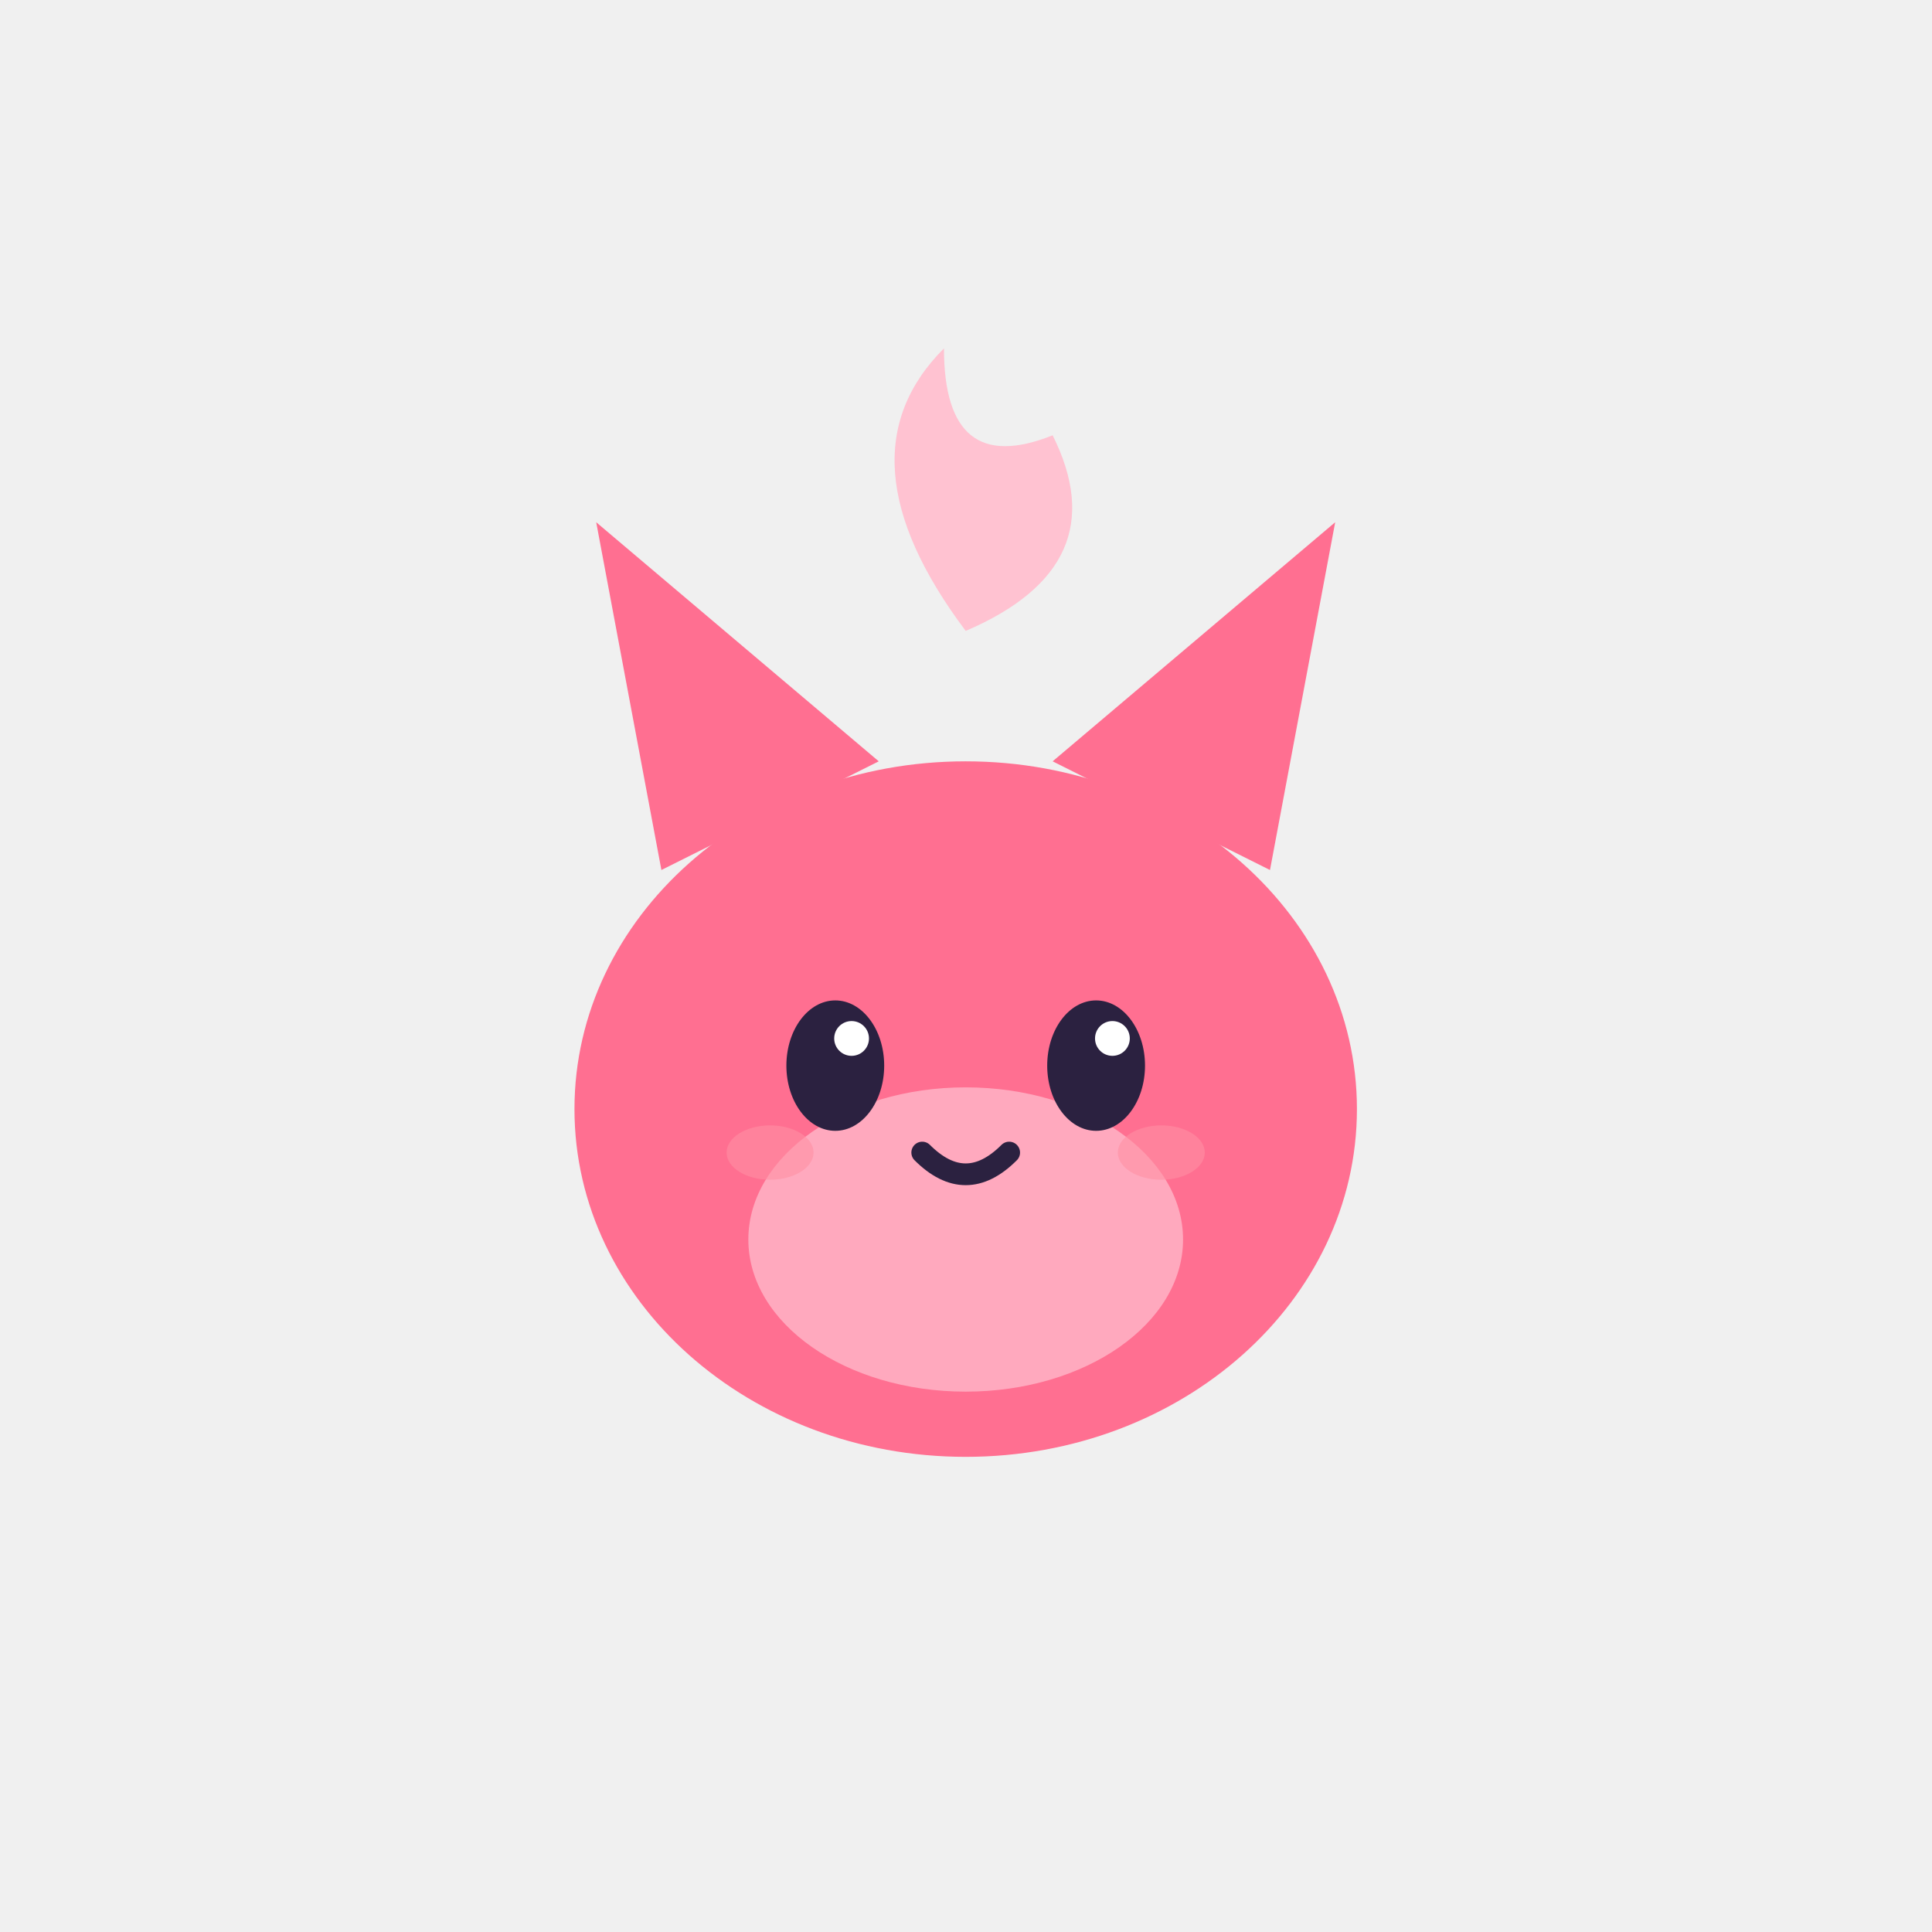
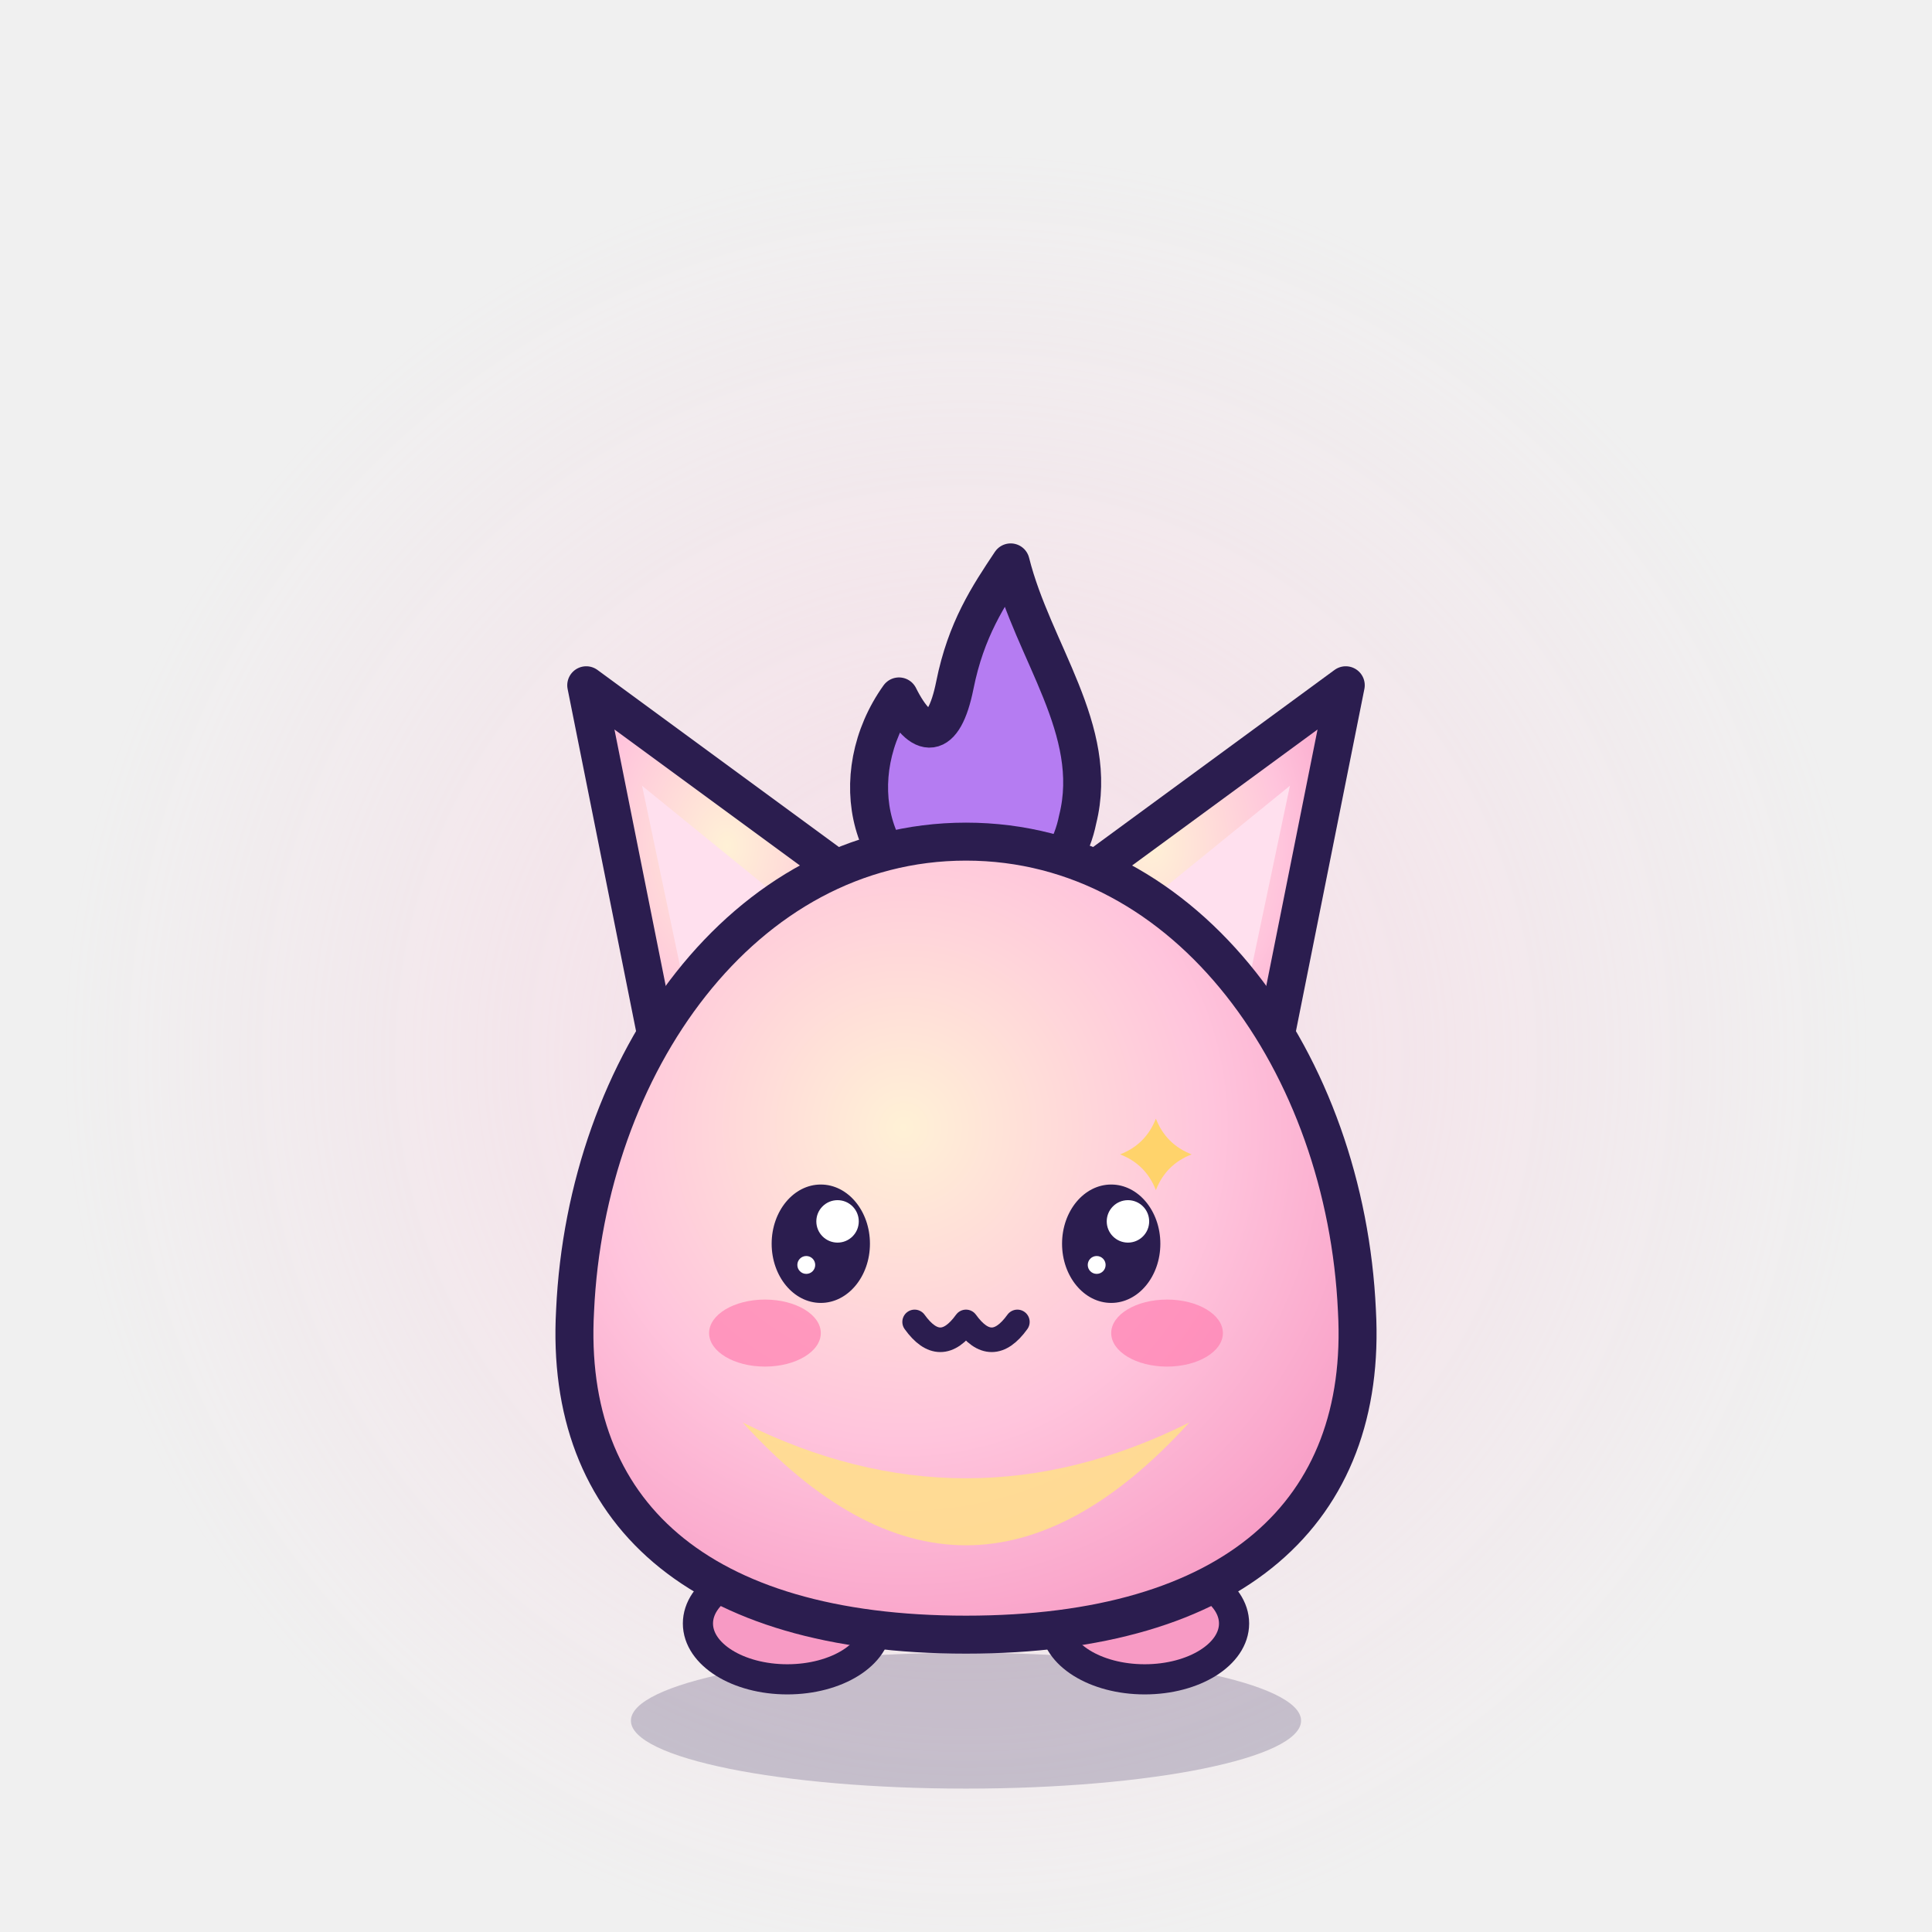
<svg xmlns="http://www.w3.org/2000/svg" viewBox="0 0 128 128" width="128" height="128">
-   <g transform="translate(17.9 20.2) scale(0.72)">
-     <polygon points="36,52 30,20 56,42" fill="#ff6f91" />
-     <polygon points="92,52 98,20 72,42" fill="#ff6f91" />
-     <path d="M64 30 Q52 14 62 4 Q62 16 72 12 Q78 24 64 30Z" fill="#ffc2d1" />
-     <ellipse cx="64" cy="74" rx="36" ry="32" fill="#ff6f91" />
-     <ellipse cx="64" cy="86" rx="20" ry="14" fill="#ffc2d1" opacity="0.7" />
-     <ellipse cx="52" cy="70" rx="4.5" ry="6" fill="#2b2140" />
-     <ellipse cx="76" cy="70" rx="4.5" ry="6" fill="#2b2140" />
-     <circle cx="53.5" cy="67.5" r="1.6" fill="#ffffff" />
-     <circle cx="77.5" cy="67.5" r="1.6" fill="#ffffff" />
-     <ellipse cx="46" cy="78" rx="4" ry="2.5" fill="#ff8fa3" opacity="0.6" />
-     <ellipse cx="82" cy="78" rx="4" ry="2.5" fill="#ff8fa3" opacity="0.6" />
-     <path d="M60 78 Q64 82 68 78" fill="none" stroke="#2b2140" stroke-width="2" stroke-linecap="round" />
+   <defs>
+     <radialGradient id="body" cx="0.42" cy="0.36" r="0.72">
+       <stop offset="0" stop-color="#fff1d6" />
+       <stop offset="0.55" stop-color="#ffc4dc" />
+       <stop offset="1" stop-color="#f79ac4" />
+     </radialGradient>
+     <radialGradient id="glow">
+       <stop offset="0" stop-color="#ffc4dc" stop-opacity="0.45" />
+       <stop offset="1" stop-color="#ffc4dc" stop-opacity="0" />
+     </radialGradient>
+   </defs>
+   <circle cx="64" cy="70" r="60" fill="url(#glow)" />
+   <ellipse cx="64" cy="114" rx="22.2" ry="4.5" fill="#2b1d4f" opacity="0.22" />
+   <g transform="translate(64 112) scale(0.74) translate(-64 -112)">
+     <ellipse cx="48" cy="106" rx="8" ry="5" fill="#f79ac4" stroke="#2b1d4f" stroke-width="2.7" stroke-linejoin="round" stroke-linecap="round" />
+     <ellipse cx="80" cy="106" rx="8" ry="5" fill="#f79ac4" stroke="#2b1d4f" stroke-width="2.7" stroke-linejoin="round" stroke-linecap="round" />
+     <path d="M38 62 L30 22 L60 44Z" fill="url(#body)" stroke="#2b1d4f" stroke-width="3.4" stroke-linejoin="round" stroke-linecap="round" />
+     <path d="M90 62 L98 22 L68 44Z" fill="url(#body)" stroke="#2b1d4f" stroke-width="3.4" stroke-linejoin="round" stroke-linecap="round" />
+     <path d="M39 50 L35 31 L51 44Z" fill="#ffe0ee" />
+     <path d="M89 50 L93 31 L77 44Z" fill="#ffe0ee" />
+     <path d="M64 42 C55 40 53 30 58 23 C60 27 62 27 63 22 C64 17 66 14 68 11 C70 19 76 26 74 34 C73 39 69 42 64 42Z" fill="#b57cf2" stroke="#2b1d4f" stroke-width="3.4" stroke-linejoin="round" stroke-linecap="round" />
+     <path d="M64 36 C84 36 98 56 99 78 C100 96 88 107 64 107 C40 107 28 96 29 78 C30 56 44 36 64 36Z" fill="url(#body)" stroke="#2b1d4f" stroke-width="3.4" stroke-linejoin="round" stroke-linecap="round" />
+     <path d="M44 88 Q64 110 84 88 Q64 98 44 88Z" fill="#ffe08a" opacity="0.85" />
+     <ellipse cx="46" cy="80" rx="5" ry="3" fill="#ff7fb0" opacity="0.7" />
+     <ellipse cx="82" cy="80" rx="5" ry="3" fill="#ff7fb0" opacity="0.7" />
+     <ellipse cx="51" cy="72" rx="4.4" ry="5.3" fill="#2b1d4f" />
+     <circle cx="52.5" cy="70.0" r="1.9" fill="#ffffff" />
+     <circle cx="49.7" cy="73.9" r="0.8" fill="#ffffff" />
+     <ellipse cx="77" cy="72" rx="4.4" ry="5.3" fill="#2b1d4f" />
+     <circle cx="78.5" cy="70.0" r="1.9" fill="#ffffff" />
+     <circle cx="75.7" cy="73.9" r="0.8" fill="#ffffff" />
+     <path d="M59.4 79 Q61.7 82.2 64 79 Q66.3 82.2 68.6 79" fill="none" stroke="#2b1d4f" stroke-width="2.2" stroke-linecap="round" stroke-linejoin="round" />
+     <path d="M81 60.8 Q81.896 63.104 84.2 64 Q81.896 64.896 81 67.2 Q80.104 64.896 77.8 64 Q80.104 63.104 81 60.8Z" fill="#ffd36b" />
  </g>
</svg>
